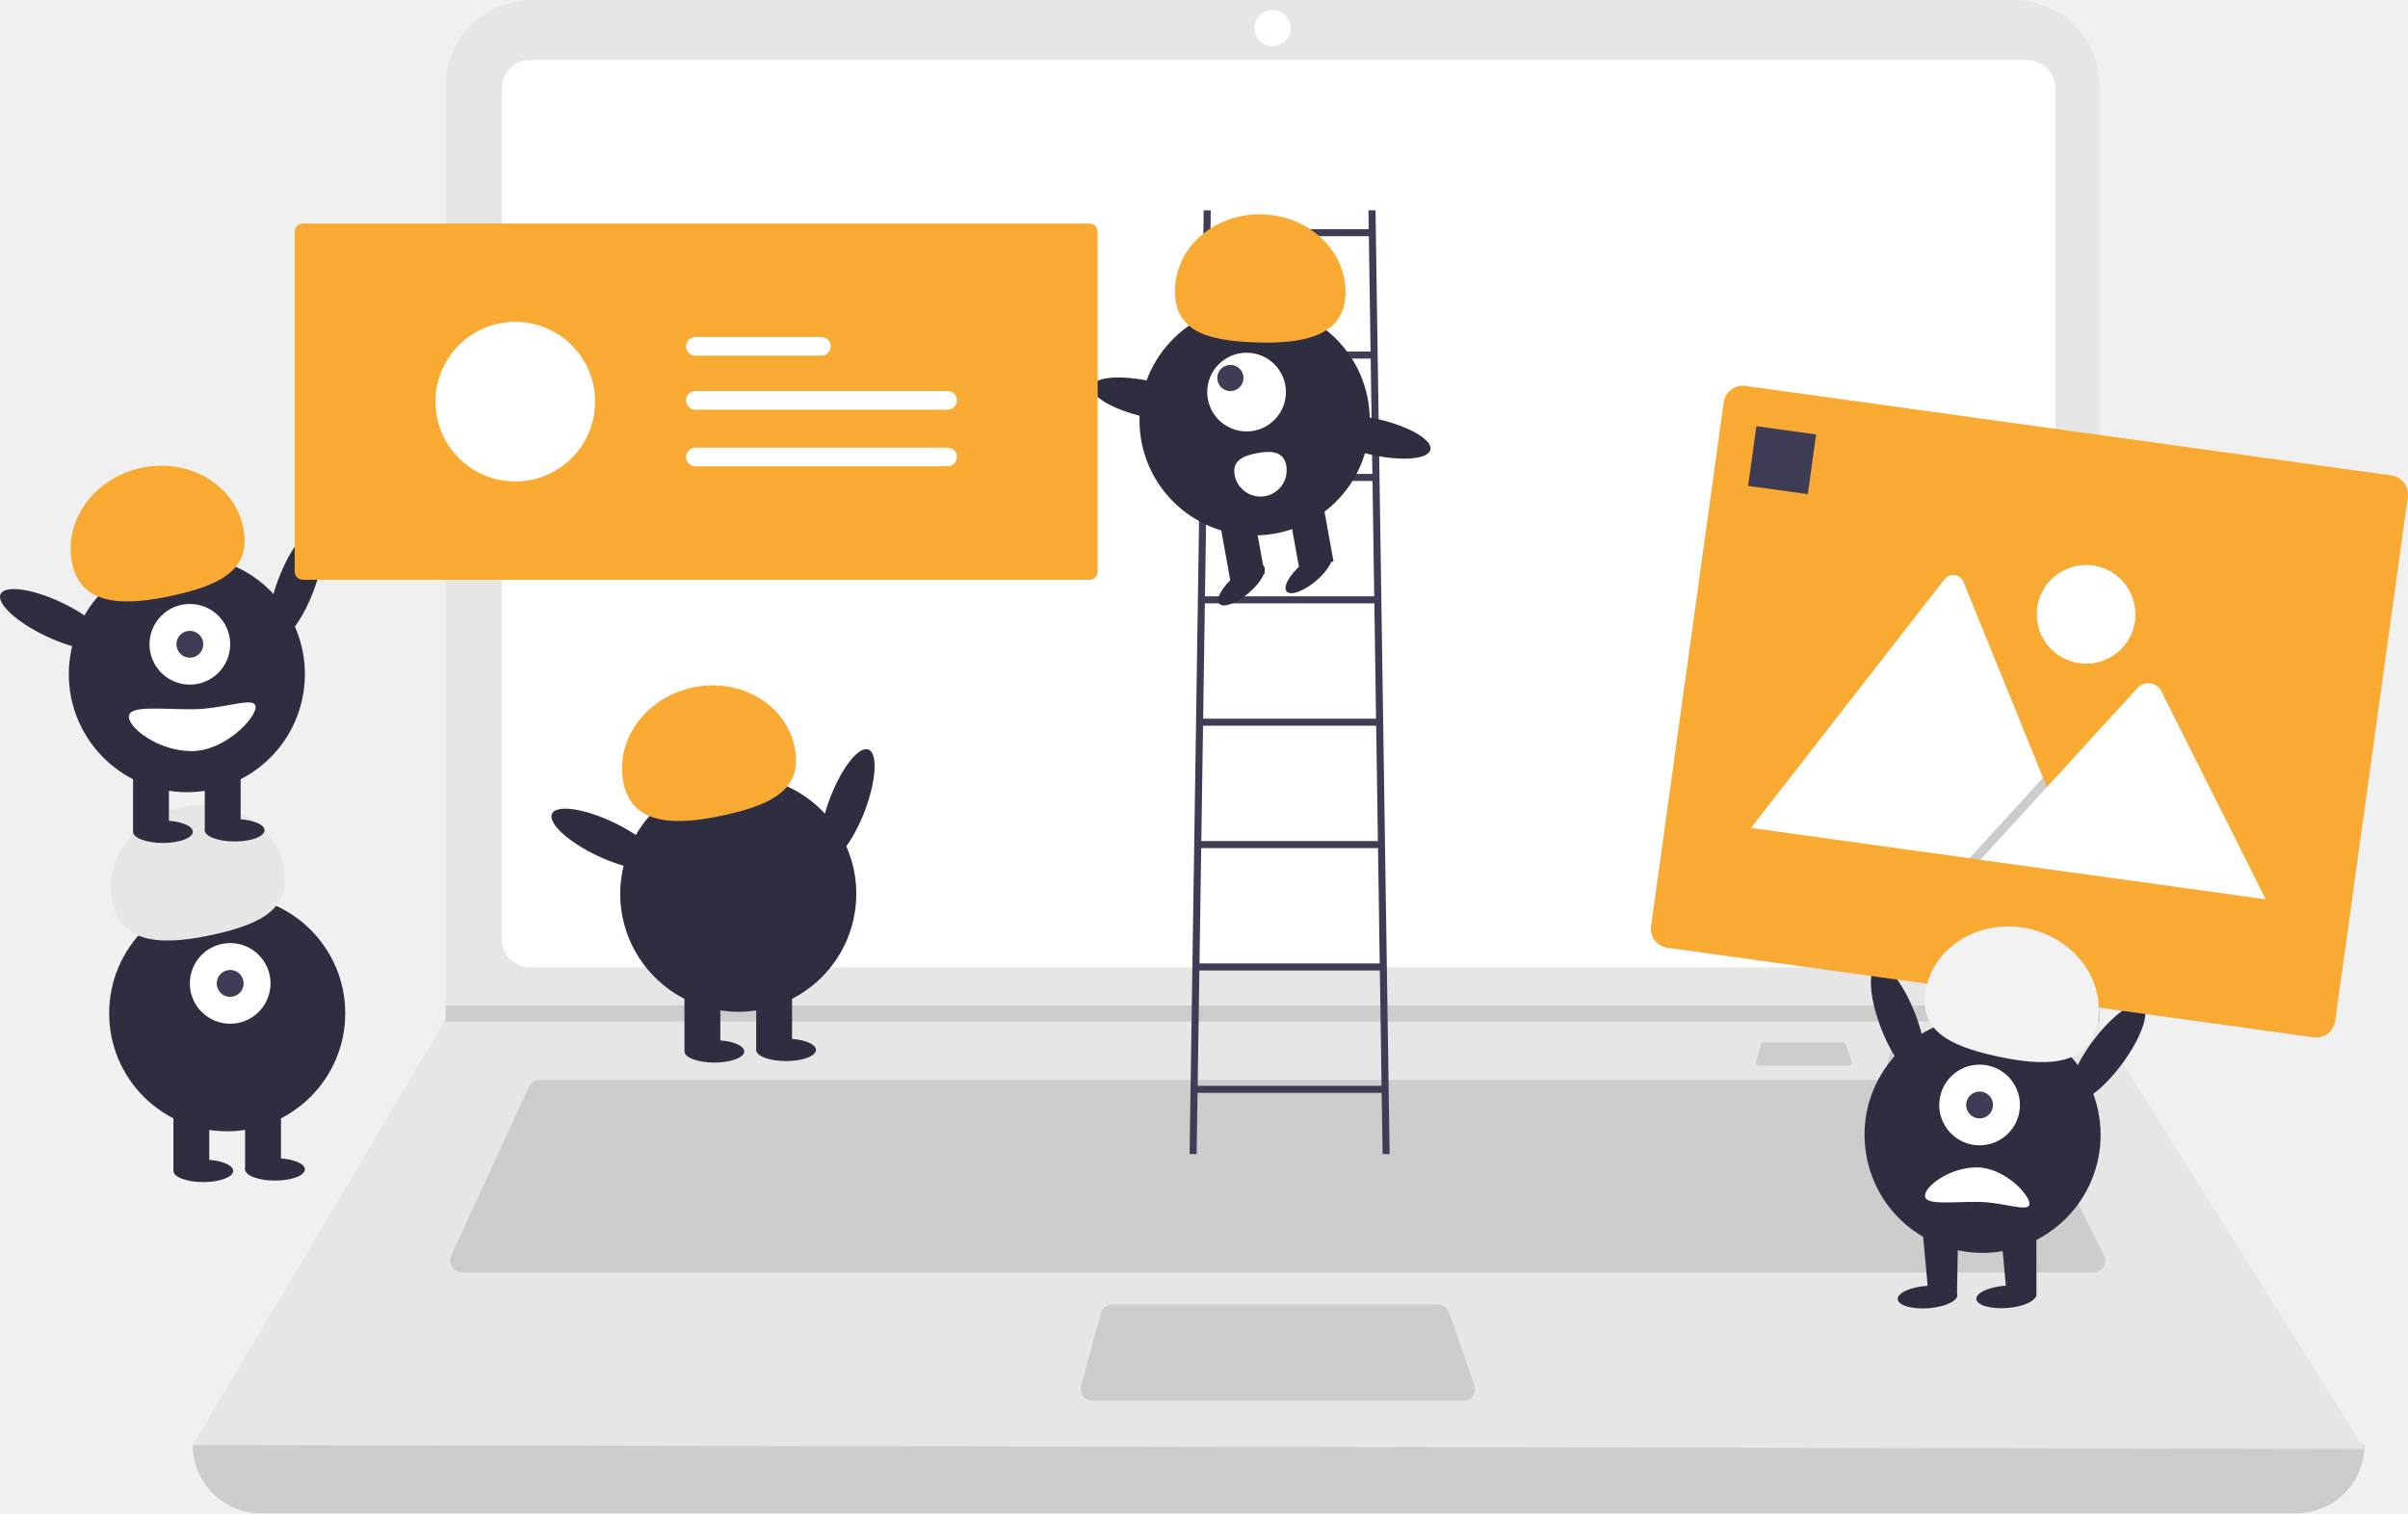
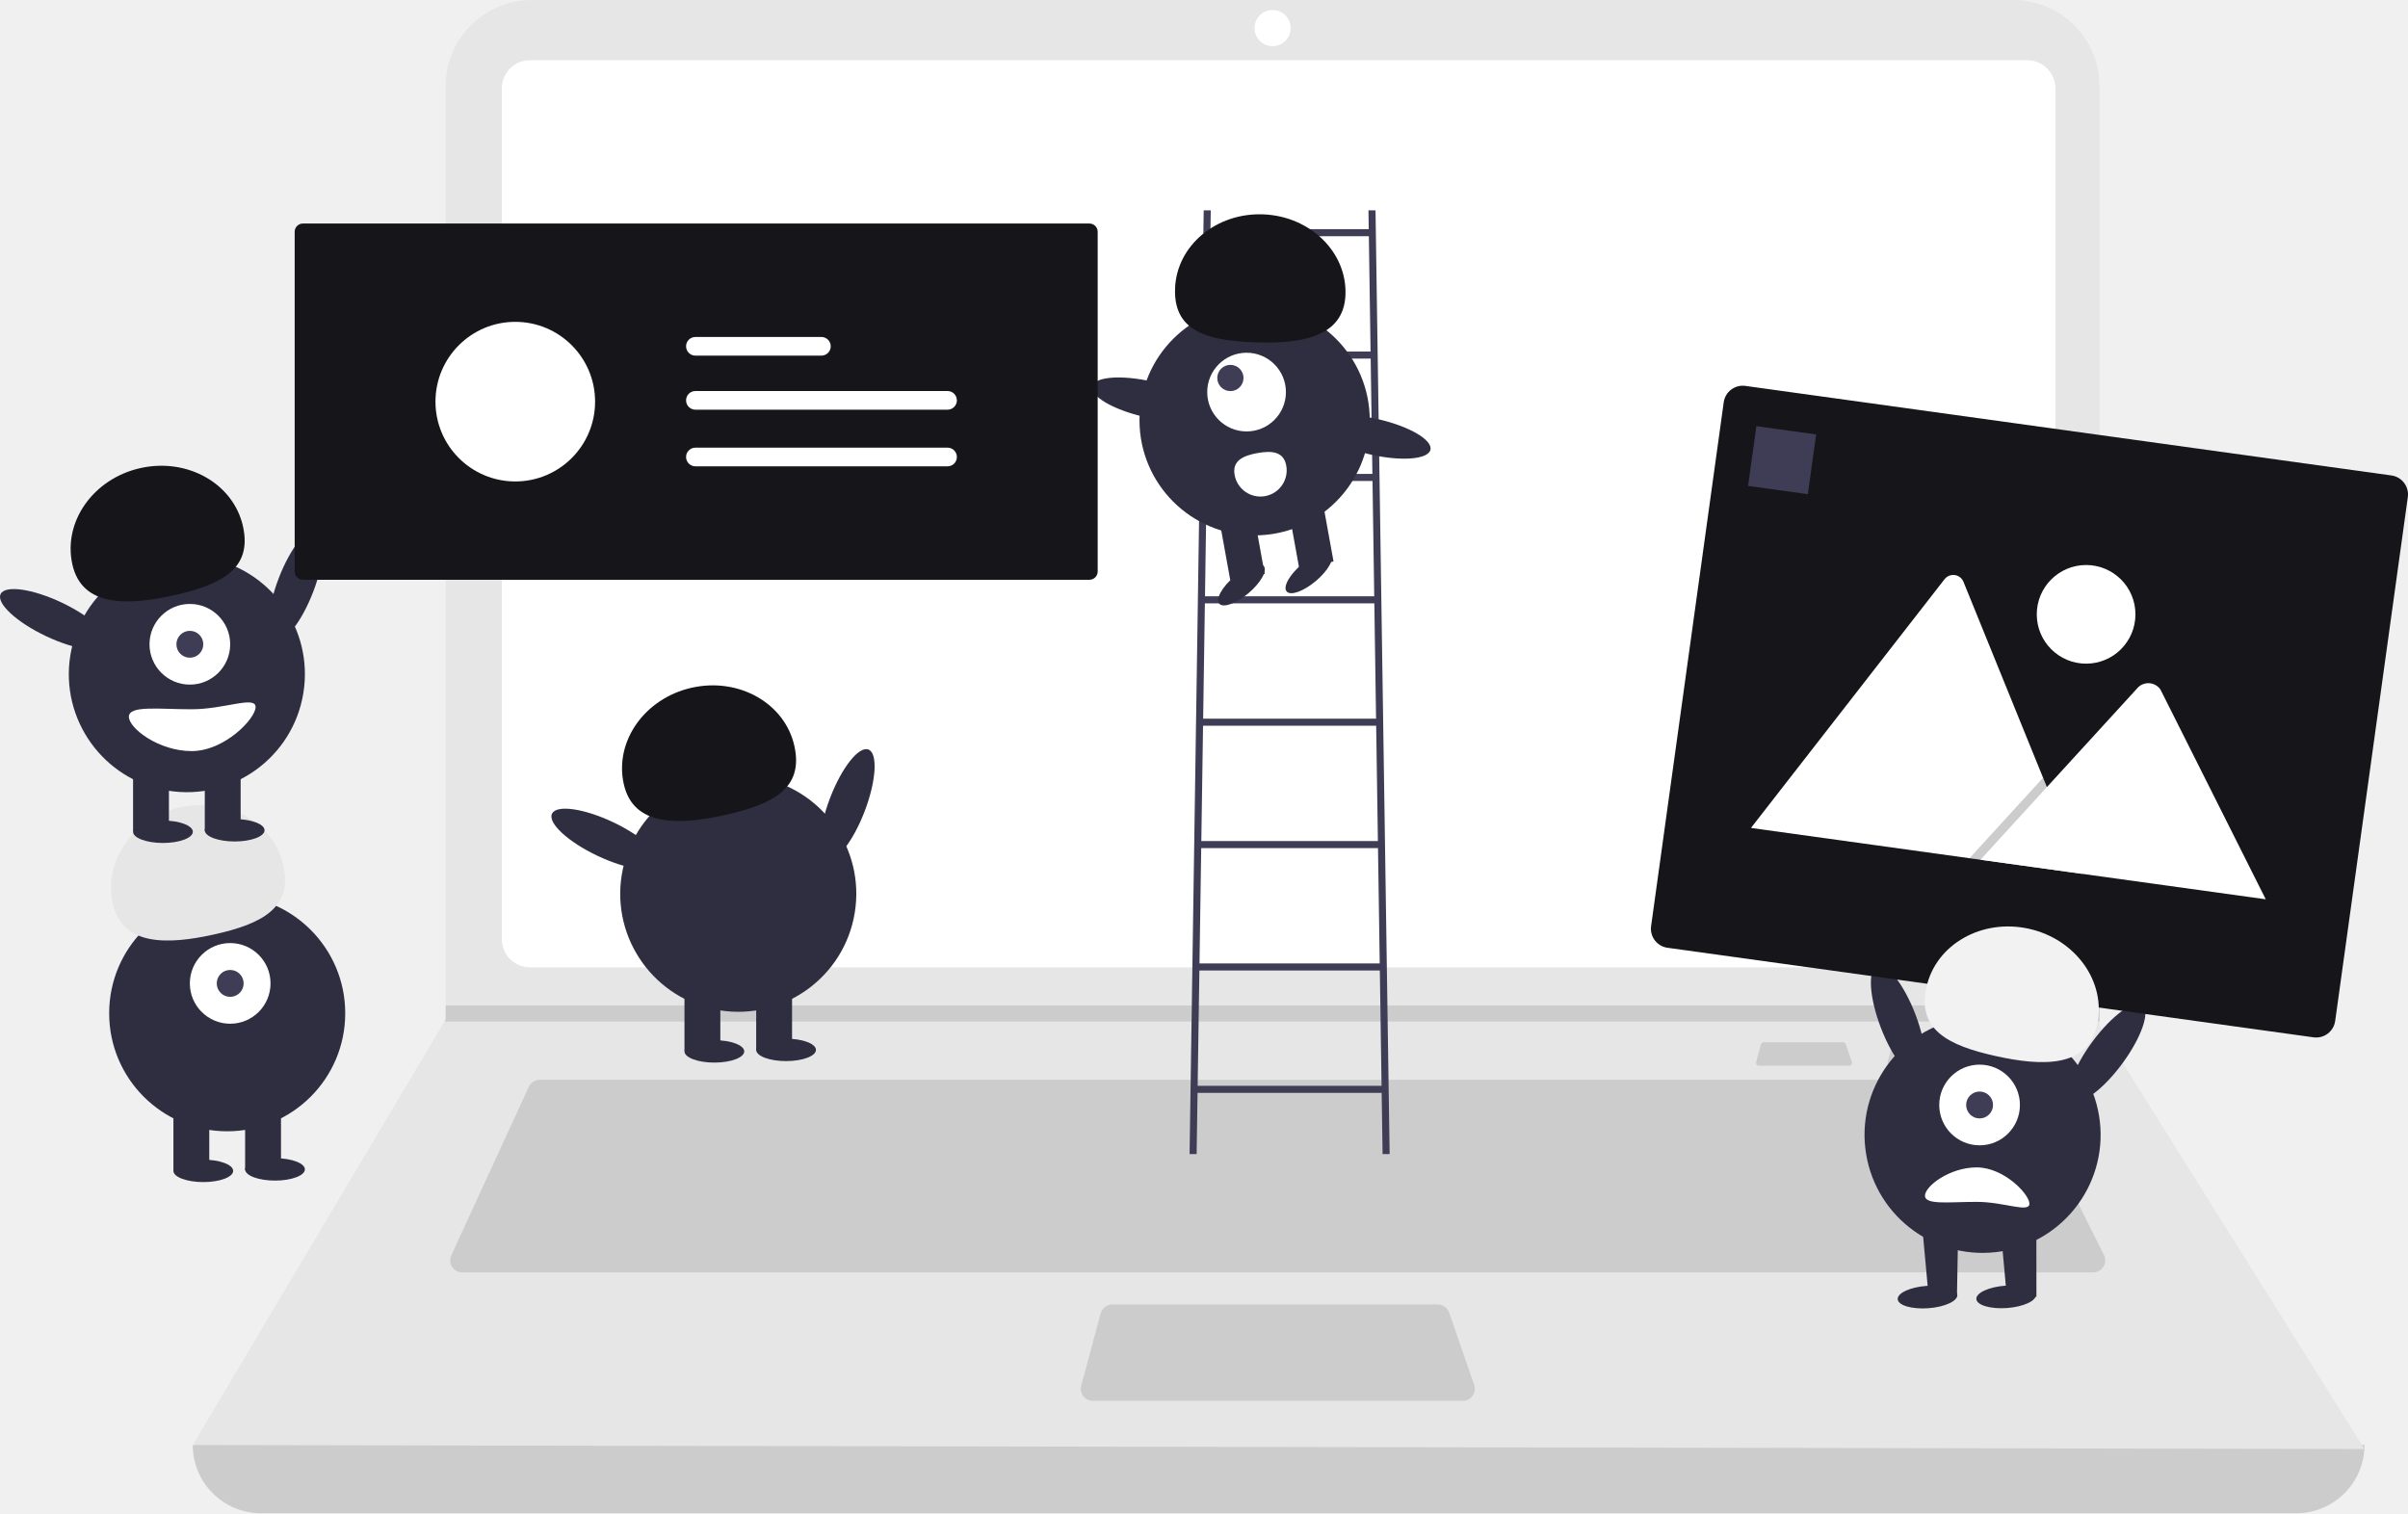
<svg xmlns="http://www.w3.org/2000/svg" id="f241e7b9-92bc-4a39-8e1f-dd6f59c49ece" data-name="Layer 1" width="878.64" height="552.215" viewBox="0 0 878.64 552.215">
  <path d="M998.543,726.107H255.909a24.901,24.901,0,0,1-24.901-24.901v0q403.807-46.93,792.435,0v0A24.901,24.901,0,0,1,998.543,726.107Z" transform="translate(-160.6798 -173.8927)" fill="#ccc" />
  <path d="M1023.444,702.671,231.008,701.206l91.84-154.532.439-.732V205.37a31.475,31.475,0,0,1,31.478-31.478H895.292a31.475,31.475,0,0,1,31.478,31.478v342.915Z" transform="translate(-160.6798 -173.8927)" fill="#e6e6e6" />
  <path d="M354.048,195.864a10.265,10.265,0,0,0-10.253,10.253V516.647a10.265,10.265,0,0,0,10.253,10.253H900.404a10.266,10.266,0,0,0,10.253-10.253V206.117a10.265,10.265,0,0,0-10.253-10.253Z" transform="translate(-160.6798 -173.8927)" fill="#fff" />
  <path d="M357.639,567.913a4.406,4.406,0,0,0-3.992,2.558l-28.299,61.52a4.394,4.394,0,0,0,3.992,6.231H924.45a4.394,4.394,0,0,0,3.929-6.36l-30.76-61.52a4.372,4.372,0,0,0-3.929-2.429Z" transform="translate(-160.6798 -173.8927)" fill="#ccc" />
  <circle cx="464.349" cy="10.253" r="6.591" fill="#fff" />
  <path d="M566.534,649.94a4.401,4.401,0,0,0-4.243,3.251l-7.099,26.366a4.394,4.394,0,0,0,4.243,5.537H694.433a4.393,4.393,0,0,0,4.151-5.832l-9.126-26.366a4.397,4.397,0,0,0-4.153-2.957Z" transform="translate(-160.6798 -173.8927)" fill="#ccc" />
  <polygon points="766.09 366.922 766.09 372.782 162.169 372.782 162.623 372.049 162.623 366.922 766.09 366.922" fill="#ccc" />
  <path d="M852.227,554.237a1.072,1.072,0,0,0-1.033.792l-1.729,6.42a1.07,1.07,0,0,0,1.033,1.348H883.372a1.07,1.07,0,0,0,1.011-1.42l-2.222-6.42a1.071,1.071,0,0,0-1.011-.72Z" transform="translate(-160.6798 -173.8927)" fill="#ccc" />
  <path d="M804.227,554.237a1.072,1.072,0,0,0-1.033.792l-1.729,6.42a1.07,1.07,0,0,0,1.033,1.348H835.372a1.07,1.07,0,0,0,1.011-1.42l-2.222-6.42a1.071,1.071,0,0,0-1.011-.72Z" transform="translate(-160.6798 -173.8927)" fill="#ccc" />
  <path d="M665.161,595.032h2.576l-5.153-344.388h-2.576l.103,6.871H602.364l.103-6.871h-2.576l-5.153,344.388h2.576l.334-22.329h67.179Zm-3.714-248.2H601.028l.63-42.082h59.16Zm.039,2.576.63,42.082h-61.756l.63-42.082Zm.668,44.659.63,42.082H599.691l.63-42.082Zm.668,44.659.63,42.082H599.023l.63-42.082Zm.668,44.659.63,42.082H598.355l.63-42.082ZM660.15,260.091l.63,42.082H601.696l.63-42.082ZM597.687,570.126l.63-42.082h65.842l.63,42.082Z" transform="translate(-160.6798 -173.8927)" fill="#3f3d56" />
  <circle cx="457.794" cy="153.358" r="42.012" fill="#2f2e41" />
  <rect x="632.562" y="357.238" width="12.763" height="22.867" transform="translate(-216.1336 -54.17899) rotate(-10.26106)" fill="#2f2e41" />
  <rect x="607.444" y="361.785" width="12.763" height="22.867" transform="translate(-217.3453 -58.58065) rotate(-10.26106)" fill="#2f2e41" />
  <ellipse cx="613.672" cy="387.298" rx="10.636" ry="3.989" transform="translate(-265.6056 314.4538) rotate(-40.26106)" fill="#2f2e41" />
  <ellipse cx="638.267" cy="382.846" rx="10.636" ry="3.989" transform="translate(-256.9018 329.2941) rotate(-40.26106)" fill="#2f2e41" />
  <circle cx="454.853" cy="143.081" r="14.359" fill="#fff" />
  <circle cx="448.952" cy="137.934" r="4.786" fill="#3f3d56" />
-   <path d="M651.616,281.545c.632-15.554-12.773-28.728-29.941-29.425s-31.597,11.346-32.229,26.9,11.302,19.087,28.47,19.785S650.984,297.099,651.616,281.545Z" transform="translate(-160.6798 -173.8927)" fill="#f9aa33" />
+   <path d="M651.616,281.545c.632-15.554-12.773-28.728-29.941-29.425s-31.597,11.346-32.229,26.9,11.302,19.087,28.47,19.785S650.984,297.099,651.616,281.545Z" transform="translate(-160.6798 -173.8927)" fill="#16161a" />
  <ellipse cx="579.682" cy="319.596" rx="6.594" ry="21.006" transform="translate(-22.02934 639.3272) rotate(-77.0899)" fill="#2f2e41" />
  <ellipse cx="662.15" cy="333.311" rx="6.594" ry="21.006" transform="translate(28.6462 730.3615) rotate(-77.0899)" fill="#2f2e41" />
  <path d="M630.013,343.807a9.572,9.572,0,1,1-18.835,3.429l-.003-.018c-.942-5.202,3.08-7.043,8.283-7.985S629.071,338.605,630.013,343.807Z" transform="translate(-160.6798 -173.8927)" fill="#fff" />
  <ellipse cx="469.866" cy="467.526" rx="21.534" ry="6.76" transform="translate(-295.2829 565.6119) rotate(-69.08217)" fill="#2f2e41" />
  <circle cx="430.059" cy="500.048" r="43.067" transform="translate(-293.1005 670.5622) rotate(-80.78252)" fill="#2f2e41" />
  <rect x="249.753" y="359.955" width="13.084" height="23.442" fill="#2f2e41" />
  <rect x="275.921" y="359.955" width="13.084" height="23.442" fill="#2f2e41" />
  <ellipse cx="260.656" cy="383.67" rx="10.903" ry="4.089" fill="#2f2e41" />
  <ellipse cx="286.824" cy="383.125" rx="10.903" ry="4.089" fill="#2f2e41" />
-   <path d="M388.282,459.997c-3.477-15.574,7.639-31.31,24.829-35.149s33.944,5.675,37.422,21.249-7.915,21.318-25.105,25.156S391.759,475.571,388.282,459.997Z" transform="translate(-160.6798 -173.8927)" fill="#f9aa33" />
+   <path d="M388.282,459.997c-3.477-15.574,7.639-31.31,24.829-35.149s33.944,5.675,37.422,21.249-7.915,21.318-25.105,25.156S391.759,475.571,388.282,459.997Z" transform="translate(-160.6798 -173.8927)" fill="#16161a" />
  <ellipse cx="381.55" cy="480.065" rx="6.76" ry="21.534" transform="translate(-376.387 445.1919) rotate(-64.62574)" fill="#2f2e41" />
  <circle cx="82.901" cy="369.763" r="43.067" fill="#2f2e41" />
  <rect x="63.275" y="403.563" width="13.084" height="23.442" fill="#2f2e41" />
  <rect x="89.443" y="403.563" width="13.084" height="23.442" fill="#2f2e41" />
  <ellipse cx="74.178" cy="427.277" rx="10.903" ry="4.089" fill="#2f2e41" />
  <ellipse cx="100.346" cy="426.732" rx="10.903" ry="4.089" fill="#2f2e41" />
  <circle cx="83.991" cy="358.86" r="14.719" fill="#fff" />
  <circle cx="83.991" cy="358.86" r="4.906" fill="#3f3d56" />
  <path d="M201.804,503.604c-3.477-15.574,7.639-31.31,24.829-35.149s33.944,5.675,37.422,21.249-7.915,21.318-25.105,25.156S205.281,519.178,201.804,503.604Z" transform="translate(-160.6798 -173.8927)" fill="#e6e6e6" />
  <ellipse cx="268.669" cy="387.383" rx="21.534" ry="6.76" transform="translate(-349.786 326.1453) rotate(-69.08217)" fill="#2f2e41" />
  <circle cx="228.861" cy="419.905" r="43.067" transform="translate(-382.9613 404.6576) rotate(-80.78252)" fill="#2f2e41" />
  <rect x="48.556" y="279.812" width="13.084" height="23.442" fill="#2f2e41" />
  <rect x="74.723" y="279.812" width="13.084" height="23.442" fill="#2f2e41" />
  <ellipse cx="59.459" cy="303.527" rx="10.903" ry="4.089" fill="#2f2e41" />
  <ellipse cx="85.627" cy="302.982" rx="10.903" ry="4.089" fill="#2f2e41" />
  <circle cx="69.272" cy="235.11" r="14.719" fill="#fff" />
  <circle cx="69.272" cy="235.11" r="4.906" fill="#3f3d56" />
-   <path d="M187.085,379.854c-3.477-15.574,7.639-31.31,24.829-35.149s33.944,5.675,37.422,21.249-7.915,21.318-25.105,25.156S190.562,395.428,187.085,379.854Z" transform="translate(-160.6798 -173.8927)" fill="#f9aa33" />
+   <path d="M187.085,379.854c-3.477-15.574,7.639-31.31,24.829-35.149s33.944,5.675,37.422,21.249-7.915,21.318-25.105,25.156S190.562,395.428,187.085,379.854Z" transform="translate(-160.6798 -173.8927)" fill="#16161a" />
  <ellipse cx="180.353" cy="399.922" rx="6.76" ry="21.534" transform="translate(-418.9539 217.6053) rotate(-64.62574)" fill="#2f2e41" />
  <path d="M207.707,435.442c0,4.215,10.853,12.539,22.897,12.539s23.335-11.867,23.335-16.082-11.292.818-23.335.818S207.707,431.227,207.707,435.442Z" transform="translate(-160.6798 -173.8927)" fill="#fff" />
-   <path d="M271.204,255.461a3.003,3.003,0,0,0-3,3v124a3.003,3.003,0,0,0,3,3h287a3.003,3.003,0,0,0,3-3v-124a3.003,3.003,0,0,0-3-3Z" transform="translate(-160.6798 -173.8927)" fill="#f9aa33" />
+   <path d="M271.204,255.461a3.003,3.003,0,0,0-3,3v124a3.003,3.003,0,0,0,3,3h287a3.003,3.003,0,0,0,3-3v-124a3.003,3.003,0,0,0-3-3Z" transform="translate(-160.6798 -173.8927)" fill="#16161a" />
  <circle cx="188.018" cy="146.569" r="29.121" fill="#fff" />
  <path id="b71acdfd-6a55-428e-917a-53f192cb0203" data-name="Path 40" d="M414.423,316.587a3.405,3.405,0,0,0,0,6.81h91.946a3.405,3.405,0,1,0,.112-6.81q-.056-.001-.112,0Z" transform="translate(-160.6798 -173.8927)" fill="#fff" />
  <path id="ad4fbcfa-41b0-45f9-a593-23b6dc3fe165" data-name="Path 40" d="M414.423,296.86a3.405,3.405,0,0,0,0,6.81H460.339a3.405,3.405,0,1,0,.112-6.81q-.056-.001-.112,0Z" transform="translate(-160.6798 -173.8927)" fill="#fff" />
  <path id="bce2a7cd-a325-424d-9b3a-f63d1dad5aba" data-name="Path 40" d="M414.423,337.253a3.405,3.405,0,0,0,0,6.81h91.946a3.405,3.405,0,1,0,.112-6.81q-.056-.001-.112,0Z" transform="translate(-160.6798 -173.8927)" fill="#fff" />
  <ellipse cx="853.282" cy="546.503" rx="6.76" ry="21.534" transform="translate(-299.5601 166.7718) rotate(-20.91783)" fill="#2f2e41" />
  <circle cx="884.09" cy="588.025" r="43.067" transform="translate(-243.4551 -24.68433) rotate(-9.21747)" fill="#2f2e41" />
  <polygon points="743.035 447.932 729.952 447.932 732.512 476.005 743.058 473.14 743.035 447.932" fill="#2f2e41" />
  <polygon points="714.512 448.005 701.428 448.005 703.988 476.078 714.058 473.14 714.512 448.005" fill="#2f2e41" />
  <ellipse cx="863.998" cy="647.212" rx="10.903" ry="4.089" transform="translate(-205.5736 -109.1681) rotate(-4.18164)" fill="#2f2e41" />
  <circle cx="722.319" cy="403.229" r="14.719" fill="#fff" />
  <circle cx="722.319" cy="403.229" r="4.906" fill="#3f3d56" />
  <ellipse cx="929.598" cy="558.041" rx="21.534" ry="6.76" transform="translate(-232.2512 800.3487) rotate(-53.5499)" fill="#2f2e41" />
  <path d="M863.077,610.231c0-3.474,8.945-10.334,18.871-10.334s19.232,9.78,19.232,13.254-9.307-.674-19.232-.674S863.077,613.705,863.077,610.231Z" transform="translate(-160.6798 -173.8927)" fill="#fff" />
-   <path d="M1004.857,552.434,769.111,519.753a7.008,7.008,0,0,1-5.972-7.895l26.502-191.172a7.008,7.008,0,0,1,7.895-5.972l235.746,32.681a7.008,7.008,0,0,1,5.972,7.895L1012.751,546.462A7.008,7.008,0,0,1,1004.857,552.434Z" transform="translate(-160.6798 -173.8927)" fill="#f9aa33" />
+   <path d="M1004.857,552.434,769.111,519.753a7.008,7.008,0,0,1-5.972-7.895l26.502-191.172a7.008,7.008,0,0,1,7.895-5.972l235.746,32.681a7.008,7.008,0,0,1,5.972,7.895L1012.751,546.462A7.008,7.008,0,0,1,1004.857,552.434Z" transform="translate(-160.6798 -173.8927)" fill="#16161a" />
  <path d="M920.402,492.772,800.048,476.088a2.477,2.477,0,0,1-.445-.098l70.591-90.706a4.024,4.024,0,0,1,6.938.962l29.029,71.462,1.391,3.42Z" transform="translate(-160.6798 -173.8927)" fill="#fff" />
  <polygon points="759.722 318.879 718.63 313.183 742.864 286.679 744.609 284.77 745.481 283.815 746.872 287.235 759.722 318.879" opacity="0.2" style="isolation:isolate" />
  <path d="M987.415,502.062,883.318,487.631l24.234-26.504,1.744-1.909,31.579-34.54a5.37,5.37,0,0,1,7.961.622,4.796,4.796,0,0,1,.313.524Z" transform="translate(-160.6798 -173.8927)" fill="#fff" />
  <circle cx="761.186" cy="224.184" r="18" fill="#fff" />
  <rect x="799.941" y="330.812" width="22" height="22" transform="matrix(0.99053, 0.13732, -0.13732, 0.99053, -106.062, -282.0096)" fill="#3f3d56" />
  <path d="M925.866,547.973c3.477-15.574-7.639-31.31-24.829-35.149s-33.944,5.675-37.422,21.249,7.915,21.318,25.105,25.156S922.389,563.547,925.866,547.973Z" transform="translate(-160.6798 -173.8927)" fill="#f2f2f2" />
  <ellipse cx="892.69" cy="647.142" rx="10.903" ry="4.089" transform="translate(-205.4922 -107.0761) rotate(-4.18164)" fill="#2f2e41" />
</svg>
